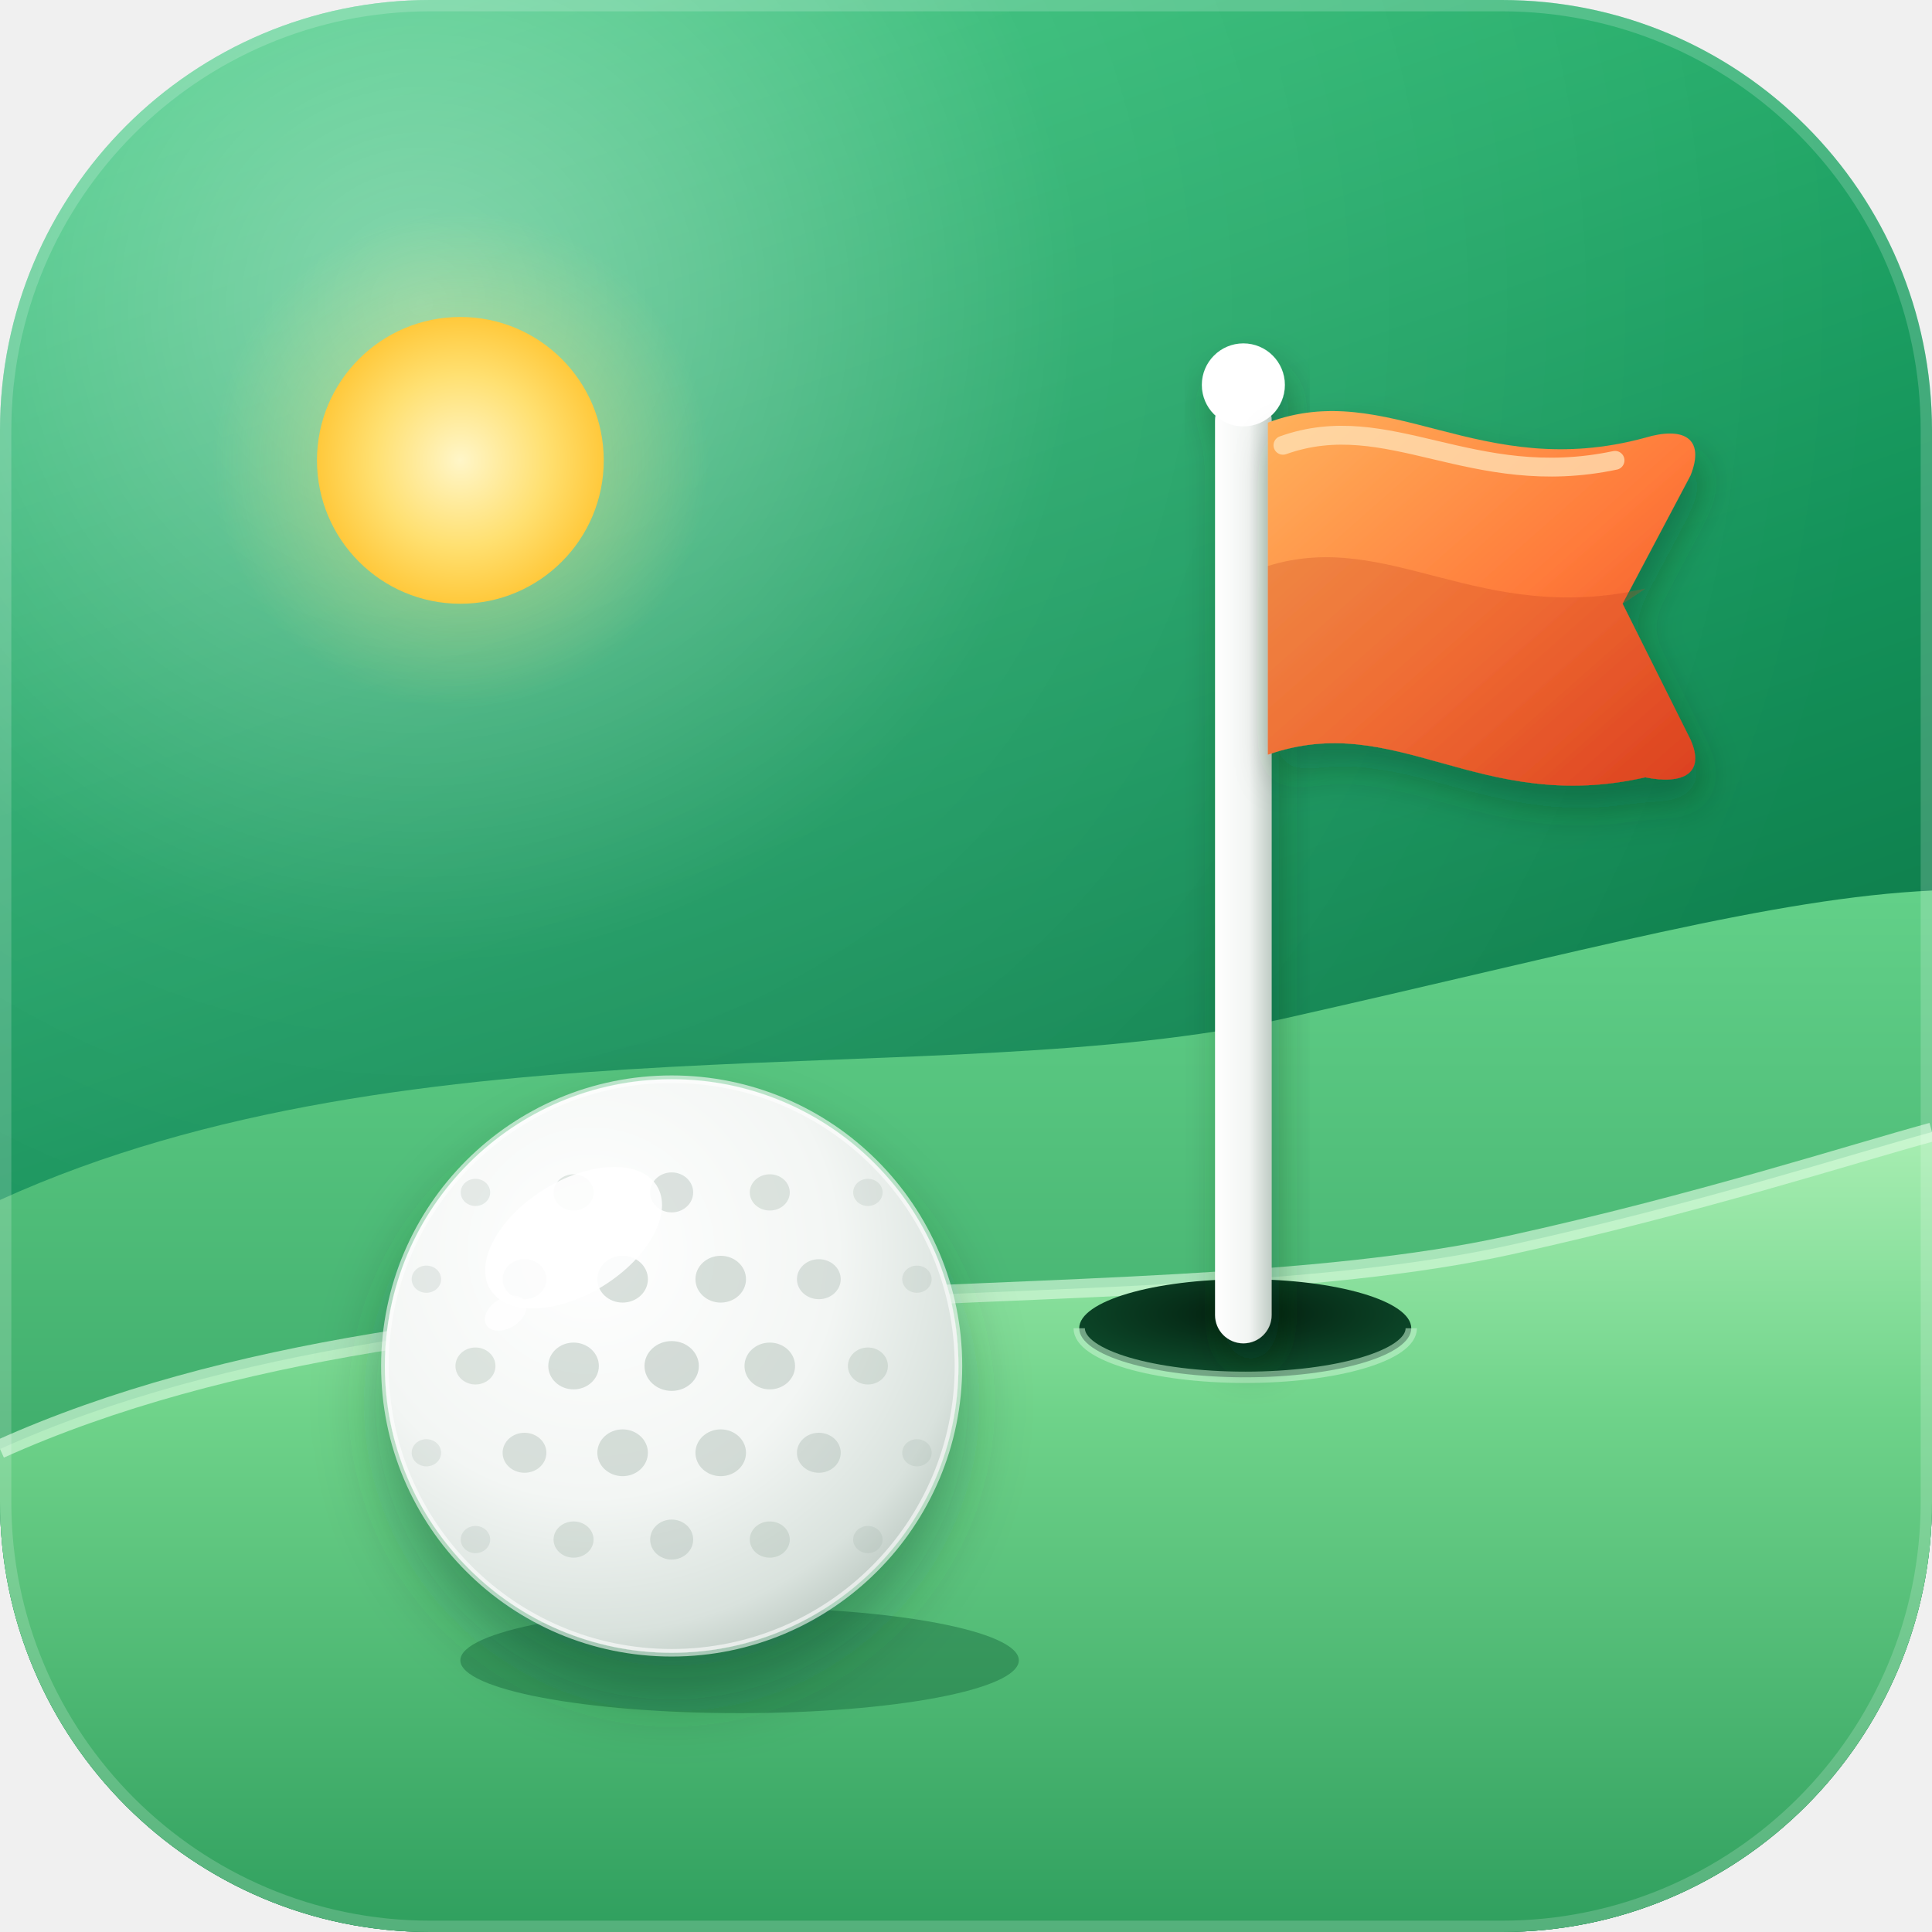
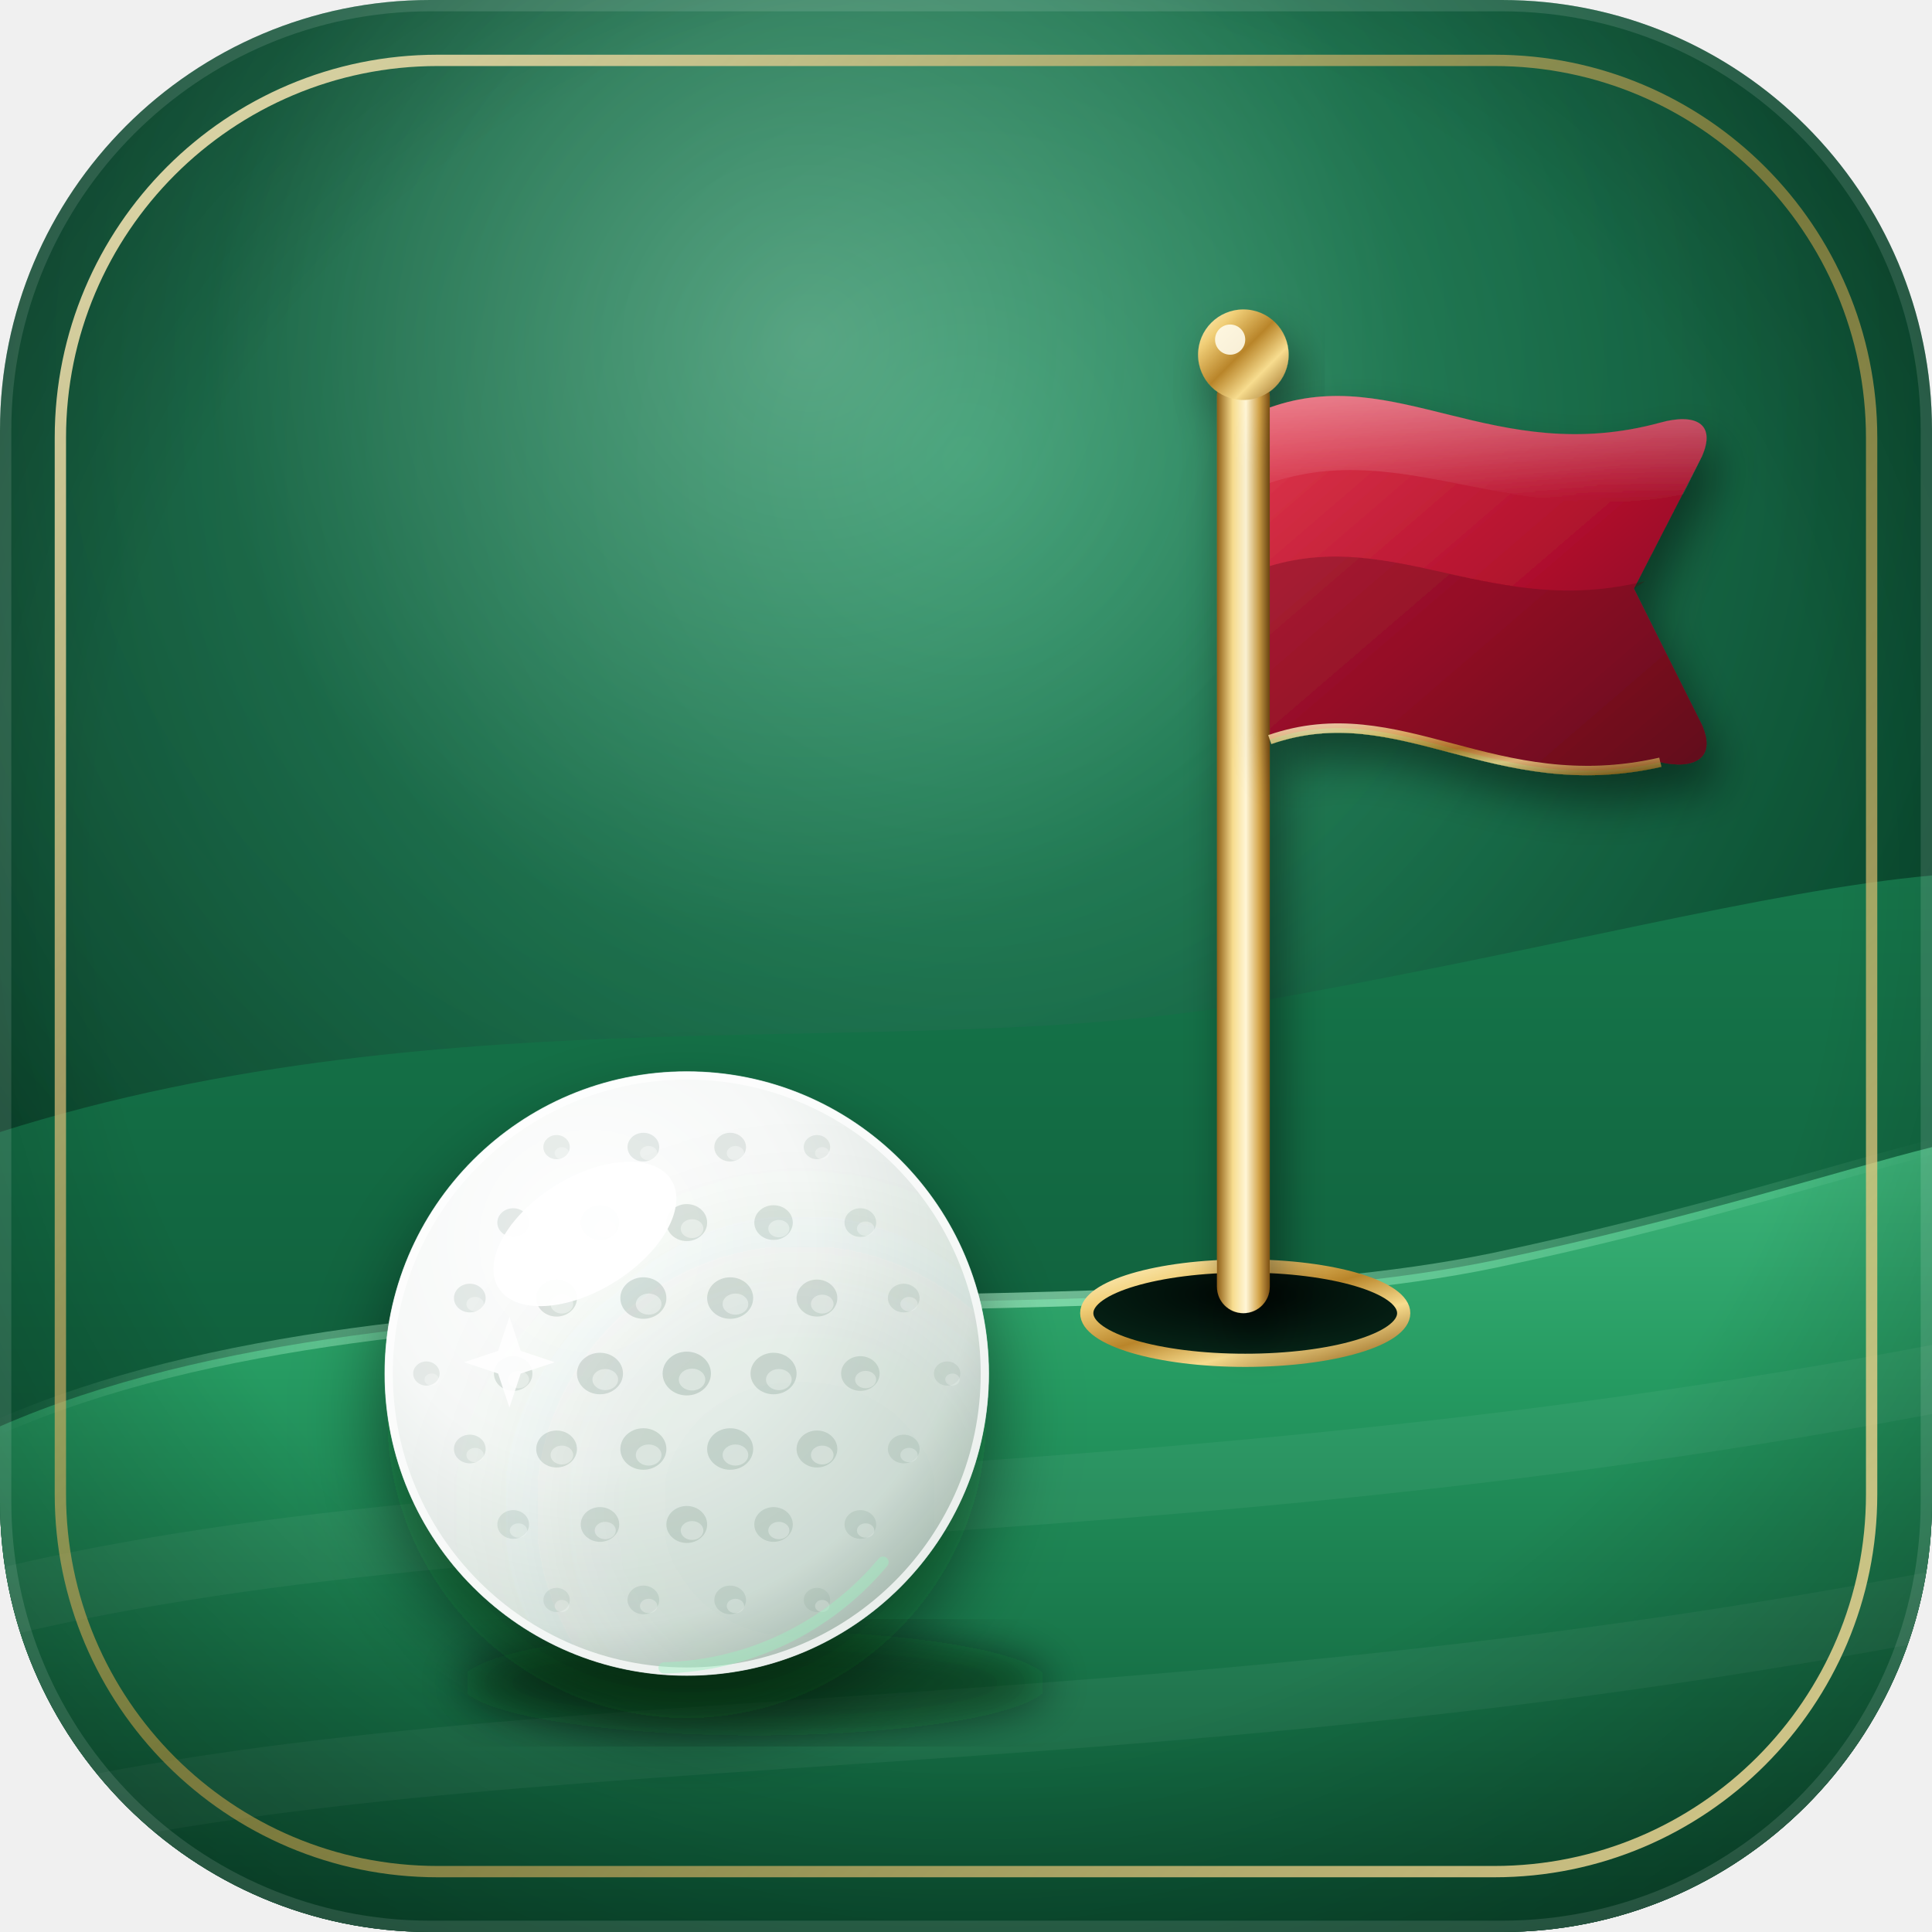
<svg xmlns="http://www.w3.org/2000/svg" viewBox="0 0 512 512">
  <defs>
-     <linearGradient id="bg" x1="0" y1="0" x2="0.35" y2="1">
-       <stop offset="0" stop-color="#3CCB7F" />
-       <stop offset="0.55" stop-color="#14935A" />
-       <stop offset="1" stop-color="#08643C" />
-     </linearGradient>
-     <radialGradient id="glow" cx="0.22" cy="0.16" r="0.75">
-       <stop offset="0" stop-color="#FFFFFF" stop-opacity="0.42" />
-       <stop offset="0.45" stop-color="#FFFFFF" stop-opacity="0.08" />
+     <radialGradient id="bg" cx="0.5" cy="0.24" r="0.95">
+       <stop offset="0" stop-color="#1E8B5C" />
+       <stop offset="0.38" stop-color="#0E5F3D" />
+       <stop offset="0.75" stop-color="#073823" />
+       <stop offset="1" stop-color="#031C11" />
+     </radialGradient>
+     <radialGradient id="spot" cx="0.42" cy="0.18" r="0.62">
+       <stop offset="0" stop-color="#E9FFF2" stop-opacity="0.30" />
+       <stop offset="0.5" stop-color="#E9FFF2" stop-opacity="0.06" />
+       <stop offset="1" stop-color="#E9FFF2" stop-opacity="0" />
+     </radialGradient>
+     <radialGradient id="vignette" cx="0.5" cy="0.45" r="0.72">
+       <stop offset="0.62" stop-color="#000000" stop-opacity="0" />
+       <stop offset="1" stop-color="#000000" stop-opacity="0.38" />
+     </radialGradient>
+     <linearGradient id="farHill" x1="0" y1="0" x2="0" y2="1">
+       <stop offset="0" stop-color="#16774B" />
+       <stop offset="1" stop-color="#0A472D" />
+     </linearGradient>
+     <linearGradient id="green" x1="0" y1="0" x2="0" y2="1">
+       <stop offset="0" stop-color="#3DB57A" />
+       <stop offset="0.3" stop-color="#259A61" />
+       <stop offset="1" stop-color="#0B4F31" />
+     </linearGradient>
+     <linearGradient id="rim" x1="0" y1="0" x2="1" y2="0">
+       <stop offset="0" stop-color="#B8FFD6" stop-opacity="0" />
+       <stop offset="0.35" stop-color="#B8FFD6" stop-opacity="0.75" />
+       <stop offset="0.75" stop-color="#B8FFD6" stop-opacity="0.35" />
+       <stop offset="1" stop-color="#B8FFD6" stop-opacity="0" />
+     </linearGradient>
+     <linearGradient id="gold" x1="0" y1="0" x2="1" y2="1">
+       <stop offset="0" stop-color="#FFF4C9" />
+       <stop offset="0.22" stop-color="#F1CF78" />
+       <stop offset="0.48" stop-color="#B9852A" />
+       <stop offset="0.7" stop-color="#F7DC8E" />
+       <stop offset="1" stop-color="#8E5E17" />
+     </linearGradient>
+     <linearGradient id="goldPole" x1="0" y1="0" x2="1" y2="0">
+       <stop offset="0" stop-color="#8E5E17" />
+       <stop offset="0.3" stop-color="#F7DC8E" />
+       <stop offset="0.55" stop-color="#FFF6D6" />
+       <stop offset="0.8" stop-color="#D3A44A" />
+       <stop offset="1" stop-color="#7A4E12" />
+     </linearGradient>
+     <linearGradient id="frame" x1="0" y1="0" x2="1" y2="1">
+       <stop offset="0" stop-color="#FFF1C4" stop-opacity="0.9" />
+       <stop offset="0.5" stop-color="#C99A42" stop-opacity="0.55" />
+       <stop offset="1" stop-color="#FFE7A6" stop-opacity="0.85" />
+     </linearGradient>
+     <linearGradient id="flag" x1="0" y1="0" x2="1" y2="1">
+       <stop offset="0" stop-color="#E23A4E" />
+       <stop offset="0.5" stop-color="#B3122E" />
+       <stop offset="1" stop-color="#6E0A1E" />
+     </linearGradient>
+     <linearGradient id="flagSheen" x1="0" y1="0" x2="0" y2="1">
+       <stop offset="0" stop-color="#FFFFFF" stop-opacity="0.35" />
      <stop offset="1" stop-color="#FFFFFF" stop-opacity="0" />
-     </radialGradient>
-     <linearGradient id="hillBack" x1="0" y1="0" x2="0" y2="1">
-       <stop offset="0" stop-color="#62D088" />
-       <stop offset="1" stop-color="#239055" />
-     </linearGradient>
-     <linearGradient id="hill" x1="0" y1="0" x2="0" y2="1">
-       <stop offset="0" stop-color="#A8EEB2" />
-       <stop offset="0.35" stop-color="#6FD38A" />
-       <stop offset="1" stop-color="#2F9F5E" />
-     </linearGradient>
-     <linearGradient id="flag" x1="0" y1="0" x2="1" y2="1">
-       <stop offset="0" stop-color="#FFB25C" />
-       <stop offset="0.55" stop-color="#FF7A3A" />
-       <stop offset="1" stop-color="#E64422" />
-     </linearGradient>
-     <linearGradient id="pole" x1="0" y1="0" x2="1" y2="0">
+     </linearGradient>
+     <radialGradient id="pearl" cx="0.34" cy="0.28" r="0.82">
      <stop offset="0" stop-color="#FFFFFF" />
-       <stop offset="0.6" stop-color="#F2F5F3" />
-       <stop offset="1" stop-color="#BFCBC4" />
-     </linearGradient>
-     <radialGradient id="ball" cx="0.36" cy="0.3" r="0.78">
-       <stop offset="0" stop-color="#FFFFFF" />
-       <stop offset="0.55" stop-color="#F3F6F4" />
-       <stop offset="0.85" stop-color="#D9E2DD" />
-       <stop offset="1" stop-color="#B9C6BF" />
-     </radialGradient>
-     <radialGradient id="sun" cx="0.5" cy="0.5" r="0.5">
-       <stop offset="0" stop-color="#FFF6C8" />
-       <stop offset="0.6" stop-color="#FFE071" />
-       <stop offset="1" stop-color="#FFC93C" />
-     </radialGradient>
-     <radialGradient id="sunHalo" cx="0.5" cy="0.5" r="0.5">
-       <stop offset="0" stop-color="#FFE98A" stop-opacity="0.55" />
-       <stop offset="1" stop-color="#FFE98A" stop-opacity="0" />
-     </radialGradient>
-     <radialGradient id="hole" cx="0.5" cy="0.35" r="0.6">
-       <stop offset="0" stop-color="#03200F" />
-       <stop offset="1" stop-color="#0D4A2B" />
-     </radialGradient>
-     <filter id="drop" x="-30%" y="-30%" width="160%" height="170%">
-       <feDropShadow dx="0" dy="10" stdDeviation="9" flood-color="#043A22" flood-opacity="0.38" />
-     </filter>
-     <filter id="dropSm" x="-30%" y="-30%" width="160%" height="160%">
-       <feDropShadow dx="2" dy="6" stdDeviation="5" flood-color="#043A22" flood-opacity="0.32" />
+       <stop offset="0.45" stop-color="#F6F8F7" />
+       <stop offset="0.78" stop-color="#DDE5E1" />
+       <stop offset="1" stop-color="#A9B8B0" />
+     </radialGradient>
+     <radialGradient id="hole" cx="0.5" cy="0.3" r="0.65">
+       <stop offset="0" stop-color="#000704" />
+       <stop offset="1" stop-color="#062417" />
+     </radialGradient>
+     <filter id="drop" x="-35%" y="-30%" width="170%" height="175%">
+       <feDropShadow dx="0" dy="12" stdDeviation="11" flood-color="#010D07" flood-opacity="0.55" />
+     </filter>
+     <filter id="dropSm" x="-40%" y="-30%" width="180%" height="170%">
+       <feDropShadow dx="3" dy="7" stdDeviation="6" flood-color="#010D07" flood-opacity="0.45" />
+     </filter>
+     <filter id="blur6">
+       <feGaussianBlur stdDeviation="6" />
+     </filter>
+     <filter id="blur18" x="-50%" y="-50%" width="200%" height="200%">
+       <feGaussianBlur stdDeviation="18" />
    </filter>
    <clipPath id="ballClip">
-       <circle cx="0" cy="0" r="76" />
+       <circle cx="0" cy="0" r="80" />
    </clipPath>
  </defs>
  <clipPath id="round">
    <rect width="512" height="512" rx="114" />
  </clipPath>
  <g clip-path="url(#round)">
    <rect width="512" height="512" fill="url(#bg)" />
-     <rect width="512" height="512" fill="url(#glow)" />
+     <rect width="512" height="512" fill="url(#spot)" />
+     <path d="M0 300 C 120 262, 240 282, 330 266 C 410 252, 468 236, 512 232 L512 512 L0 512 Z" fill="url(#farHill)" />
+     <path d="M0 378 C 110 330, 290 356, 396 334 C 448 323, 488 310, 512 304 L512 512 L0 512 Z" fill="url(#green)" />
+     <path d="M0 378 C 110 330, 290 356, 396 334 C 448 323, 488 310, 512 304" fill="none" stroke="url(#rim)" stroke-width="4" />
+     <g fill="none" stroke="#FFFFFF" stroke-opacity="0.05" stroke-width="18">
+       <path d="M-20 430 C 120 390, 300 410, 540 360" />
+       <path d="M-20 490 C 120 450, 300 470, 540 420" />
+     </g>
+     <rect width="512" height="512" fill="url(#vignette)" />
    <g transform="">
-       <circle cx="122" cy="122" r="66" fill="url(#sunHalo)" />
-       <circle cx="122" cy="122" r="38" fill="url(#sun)" />
-     </g>
-     <path d="M0 318 C 110 268, 250 290, 340 270 C 420 252, 470 238, 512 236 L512 512 L0 512 Z" fill="url(#hillBack)" />
-     <path d="M0 384 C 120 330, 300 352, 400 330 C 450 319, 490 306, 512 300 L512 512 L0 512 Z" fill="url(#hill)" />
-     <path d="M0 384 C 120 330, 300 352, 400 330 C 450 319, 490 306, 512 300" fill="none" stroke="#D9FBDE" stroke-opacity="0.65" stroke-width="5" />
-     <g transform="">
-       <ellipse cx="330" cy="352" rx="44" ry="13" fill="url(#hole)" />
-       <path d="M286 352 A44 13 0 0 0 374 352" fill="none" stroke="#C8F3D1" stroke-opacity="0.55" stroke-width="3" />
+       <ellipse cx="330" cy="348" rx="42" ry="12.5" fill="url(#hole)" />
+       <ellipse cx="330" cy="348" rx="42" ry="12.5" fill="none" stroke="url(#gold)" stroke-width="3.5" />
      <g filter="url(#dropSm)">
-         <rect x="322" y="104" width="15" height="252" rx="7.5" fill="url(#pole)" />
-         <circle cx="329.5" cy="102" r="11" fill="#FFFFFF" />
+         <rect x="322.5" y="98" width="14" height="250" rx="7" fill="url(#goldPole)" />
+         <circle cx="329.5" cy="94" r="12" fill="url(#gold)" />
+         <circle cx="326" cy="90" r="4" fill="#FFFBEA" fill-opacity="0.9" />
      </g>
      <g filter="url(#dropSm)">
-         <path d="M336 112 C 368 100, 392 128, 436 116 C 446 113, 452 116, 448 126 L 430 160 L 448 196 C 452 205, 446 208, 436 206 C 392 216, 370 188, 336 200 Z" fill="url(#flag)" />
-         <path d="M336 150 C 368 140, 392 166, 436 156 L 430 160 L 448 196 C 452 205, 446 208, 436 206 C 392 216, 370 188, 336 200 Z" fill="#B8321A" fill-opacity="0.22" />
-         <path d="M340 118 C 368 108, 390 130, 428 122" fill="none" stroke="#FFE2B8" stroke-opacity="0.75" stroke-width="5" stroke-linecap="round" />
+         <path d="M336.5 108 C 370 96, 396 124, 440 112 C 449 109.5, 455 112, 451 121 L 433 156 L 451 192 C 455 201, 449 204, 440 202 C 396 212, 371 184, 336.5 196 Z" fill="url(#flag)" />
+         <path d="M336.5 108 C 370 96, 396 124, 440 112 C 449 109.5, 455 112, 451 121 L 446 131 C 400 140, 372 116, 336.5 128 Z" fill="url(#flagSheen)" />
+         <path d="M336.5 150 C 370 140, 396 164, 436 154 L 433 156 L 451 192 C 455 201, 449 204, 440 202 C 396 212, 371 184, 336.5 196 Z" fill="#3A0410" fill-opacity="0.25" />
+         <path d="M336.5 196 C 371 184, 396 212, 440 202" fill="none" stroke="url(#gold)" stroke-width="2.5" stroke-opacity="0.8" />
      </g>
-       <ellipse cx="196" cy="440" rx="74" ry="14" fill="#0B5A34" fill-opacity="0.38" />
-       <g transform="translate(178 362)">
-         <circle cx="0" cy="0" r="76" fill="url(#ball)" filter="url(#drop)" />
+       <ellipse cx="200" cy="446" rx="78" ry="14" fill="#010D07" fill-opacity="0.5" filter="url(#blur6)" />
+       <g transform="translate(182 364)">
+         <circle r="80" fill="url(#pearl)" filter="url(#drop)" />
        <g clip-path="url(#ballClip)">
-           <ellipse cx="-52" cy="-46" rx="3.9" ry="3.6" fill="#9FB1A7" fill-opacity="0.23" />
-           <ellipse cx="-26" cy="-46" rx="5.3" ry="4.8" fill="#9FB1A7" fill-opacity="0.31" />
-           <ellipse cx="0" cy="-46" rx="5.7" ry="5.3" fill="#9FB1A7" fill-opacity="0.34" />
-           <ellipse cx="26" cy="-46" rx="5.3" ry="4.8" fill="#9FB1A7" fill-opacity="0.31" />
-           <ellipse cx="52" cy="-46" rx="3.9" ry="3.6" fill="#9FB1A7" fill-opacity="0.23" />
-           <ellipse cx="-65" cy="-23" rx="3.9" ry="3.6" fill="#9FB1A7" fill-opacity="0.23" />
-           <ellipse cx="-39" cy="-23" rx="5.8" ry="5.3" fill="#9FB1A7" fill-opacity="0.34" />
-           <ellipse cx="-13" cy="-23" rx="6.7" ry="6.2" fill="#9FB1A7" fill-opacity="0.39" />
-           <ellipse cx="13" cy="-23" rx="6.7" ry="6.2" fill="#9FB1A7" fill-opacity="0.39" />
-           <ellipse cx="39" cy="-23" rx="5.8" ry="5.3" fill="#9FB1A7" fill-opacity="0.34" />
-           <ellipse cx="65" cy="-23" rx="3.9" ry="3.6" fill="#9FB1A7" fill-opacity="0.23" />
-           <ellipse cx="-52" cy="0" rx="5.3" ry="4.9" fill="#9FB1A7" fill-opacity="0.31" />
-           <ellipse cx="-26" cy="0" rx="6.7" ry="6.2" fill="#9FB1A7" fill-opacity="0.39" />
-           <ellipse cx="0" cy="0" rx="7.2" ry="6.6" fill="#9FB1A7" fill-opacity="0.42" />
-           <ellipse cx="26" cy="0" rx="6.7" ry="6.2" fill="#9FB1A7" fill-opacity="0.39" />
-           <ellipse cx="52" cy="0" rx="5.3" ry="4.9" fill="#9FB1A7" fill-opacity="0.31" />
-           <ellipse cx="-65" cy="23" rx="3.9" ry="3.6" fill="#9FB1A7" fill-opacity="0.23" />
-           <ellipse cx="-39" cy="23" rx="5.8" ry="5.3" fill="#9FB1A7" fill-opacity="0.34" />
-           <ellipse cx="-13" cy="23" rx="6.7" ry="6.2" fill="#9FB1A7" fill-opacity="0.39" />
-           <ellipse cx="13" cy="23" rx="6.7" ry="6.2" fill="#9FB1A7" fill-opacity="0.39" />
-           <ellipse cx="39" cy="23" rx="5.8" ry="5.3" fill="#9FB1A7" fill-opacity="0.34" />
-           <ellipse cx="65" cy="23" rx="3.9" ry="3.6" fill="#9FB1A7" fill-opacity="0.23" />
-           <ellipse cx="-52" cy="46" rx="3.9" ry="3.6" fill="#9FB1A7" fill-opacity="0.23" />
-           <ellipse cx="-26" cy="46" rx="5.3" ry="4.8" fill="#9FB1A7" fill-opacity="0.31" />
-           <ellipse cx="0" cy="46" rx="5.7" ry="5.3" fill="#9FB1A7" fill-opacity="0.34" />
-           <ellipse cx="26" cy="46" rx="5.3" ry="4.8" fill="#9FB1A7" fill-opacity="0.31" />
-           <ellipse cx="52" cy="46" rx="3.9" ry="3.6" fill="#9FB1A7" fill-opacity="0.23" />
+           <ellipse cx="-34.5" cy="-60" rx="3.5" ry="3.2" fill="#8FA39A" fill-opacity="0.19" />
+           <ellipse cx="-33.1" cy="-58.4" rx="1.9" ry="1.6" fill="#FFFFFF" fill-opacity="0.30" />
+           <ellipse cx="-11.5" cy="-60" rx="4.2" ry="3.8" fill="#8FA39A" fill-opacity="0.22" />
+           <ellipse cx="-10.1" cy="-58.4" rx="2.3" ry="1.9" fill="#FFFFFF" fill-opacity="0.36" />
+           <ellipse cx="11.5" cy="-60" rx="4.2" ry="3.8" fill="#8FA39A" fill-opacity="0.22" />
+           <ellipse cx="12.9" cy="-58.4" rx="2.3" ry="1.9" fill="#FFFFFF" fill-opacity="0.36" />
+           <ellipse cx="34.5" cy="-60" rx="3.5" ry="3.2" fill="#8FA39A" fill-opacity="0.19" />
+           <ellipse cx="35.9" cy="-58.4" rx="1.9" ry="1.6" fill="#FFFFFF" fill-opacity="0.30" />
+           <ellipse cx="-46" cy="-40" rx="4.2" ry="3.8" fill="#8FA39A" fill-opacity="0.22" />
+           <ellipse cx="-44.6" cy="-38.4" rx="2.3" ry="1.9" fill="#FFFFFF" fill-opacity="0.36" />
+           <ellipse cx="-23" cy="-40" rx="5.1" ry="4.6" fill="#8FA39A" fill-opacity="0.27" />
+           <ellipse cx="-21.6" cy="-38.4" rx="2.8" ry="2.3" fill="#FFFFFF" fill-opacity="0.44" />
+           <ellipse cx="0" cy="-40" rx="5.4" ry="4.9" fill="#8FA39A" fill-opacity="0.29" />
+           <ellipse cx="1.4" cy="-38.4" rx="3.0" ry="2.5" fill="#FFFFFF" fill-opacity="0.47" />
+           <ellipse cx="23" cy="-40" rx="5.1" ry="4.6" fill="#8FA39A" fill-opacity="0.27" />
+           <ellipse cx="24.4" cy="-38.4" rx="2.8" ry="2.3" fill="#FFFFFF" fill-opacity="0.44" />
+           <ellipse cx="46" cy="-40" rx="4.2" ry="3.8" fill="#8FA39A" fill-opacity="0.22" />
+           <ellipse cx="47.4" cy="-38.4" rx="2.3" ry="1.9" fill="#FFFFFF" fill-opacity="0.36" />
+           <ellipse cx="-57.5" cy="-20" rx="4.2" ry="3.8" fill="#8FA39A" fill-opacity="0.22" />
+           <ellipse cx="-56.1" cy="-18.4" rx="2.3" ry="1.9" fill="#FFFFFF" fill-opacity="0.36" />
+           <ellipse cx="-34.5" cy="-20" rx="5.4" ry="4.9" fill="#8FA39A" fill-opacity="0.29" />
+           <ellipse cx="-33.1" cy="-18.4" rx="3.0" ry="2.5" fill="#FFFFFF" fill-opacity="0.47" />
+           <ellipse cx="-11.5" cy="-20" rx="6.1" ry="5.5" fill="#8FA39A" fill-opacity="0.32" />
+           <ellipse cx="-10.1" cy="-18.4" rx="3.4" ry="2.8" fill="#FFFFFF" fill-opacity="0.52" />
+           <ellipse cx="11.5" cy="-20" rx="6.1" ry="5.5" fill="#8FA39A" fill-opacity="0.32" />
+           <ellipse cx="12.9" cy="-18.4" rx="3.4" ry="2.8" fill="#FFFFFF" fill-opacity="0.52" />
+           <ellipse cx="34.5" cy="-20" rx="5.4" ry="4.9" fill="#8FA39A" fill-opacity="0.29" />
+           <ellipse cx="35.9" cy="-18.4" rx="3.0" ry="2.5" fill="#FFFFFF" fill-opacity="0.47" />
+           <ellipse cx="57.5" cy="-20" rx="4.2" ry="3.8" fill="#8FA39A" fill-opacity="0.22" />
+           <ellipse cx="58.9" cy="-18.4" rx="2.3" ry="1.9" fill="#FFFFFF" fill-opacity="0.36" />
+           <ellipse cx="-69" cy="0" rx="3.5" ry="3.2" fill="#8FA39A" fill-opacity="0.19" />
+           <ellipse cx="-67.6" cy="1.6" rx="1.9" ry="1.6" fill="#FFFFFF" fill-opacity="0.30" />
+           <ellipse cx="-46" cy="0" rx="5.1" ry="4.6" fill="#8FA39A" fill-opacity="0.27" />
+           <ellipse cx="-44.6" cy="1.6" rx="2.8" ry="2.3" fill="#FFFFFF" fill-opacity="0.44" />
+           <ellipse cx="-23" cy="0" rx="6.1" ry="5.5" fill="#8FA39A" fill-opacity="0.32" />
+           <ellipse cx="-21.6" cy="1.6" rx="3.4" ry="2.8" fill="#FFFFFF" fill-opacity="0.52" />
+           <ellipse cx="0" cy="0" rx="6.4" ry="5.8" fill="#8FA39A" fill-opacity="0.34" />
+           <ellipse cx="1.4" cy="1.6" rx="3.5" ry="2.9" fill="#FFFFFF" fill-opacity="0.55" />
+           <ellipse cx="23" cy="0" rx="6.1" ry="5.5" fill="#8FA39A" fill-opacity="0.32" />
+           <ellipse cx="24.4" cy="1.6" rx="3.4" ry="2.8" fill="#FFFFFF" fill-opacity="0.52" />
+           <ellipse cx="46" cy="0" rx="5.1" ry="4.6" fill="#8FA39A" fill-opacity="0.27" />
+           <ellipse cx="47.4" cy="1.6" rx="2.8" ry="2.3" fill="#FFFFFF" fill-opacity="0.44" />
+           <ellipse cx="69" cy="0" rx="3.5" ry="3.2" fill="#8FA39A" fill-opacity="0.19" />
+           <ellipse cx="70.4" cy="1.6" rx="1.9" ry="1.6" fill="#FFFFFF" fill-opacity="0.30" />
+           <ellipse cx="-57.5" cy="20" rx="4.2" ry="3.8" fill="#8FA39A" fill-opacity="0.22" />
+           <ellipse cx="-56.1" cy="21.6" rx="2.3" ry="1.9" fill="#FFFFFF" fill-opacity="0.36" />
+           <ellipse cx="-34.5" cy="20" rx="5.4" ry="4.9" fill="#8FA39A" fill-opacity="0.29" />
+           <ellipse cx="-33.1" cy="21.6" rx="3.0" ry="2.5" fill="#FFFFFF" fill-opacity="0.47" />
+           <ellipse cx="-11.5" cy="20" rx="6.1" ry="5.5" fill="#8FA39A" fill-opacity="0.32" />
+           <ellipse cx="-10.1" cy="21.6" rx="3.4" ry="2.8" fill="#FFFFFF" fill-opacity="0.52" />
+           <ellipse cx="11.5" cy="20" rx="6.1" ry="5.5" fill="#8FA39A" fill-opacity="0.32" />
+           <ellipse cx="12.9" cy="21.6" rx="3.4" ry="2.8" fill="#FFFFFF" fill-opacity="0.52" />
+           <ellipse cx="34.5" cy="20" rx="5.4" ry="4.9" fill="#8FA39A" fill-opacity="0.29" />
+           <ellipse cx="35.9" cy="21.6" rx="3.0" ry="2.5" fill="#FFFFFF" fill-opacity="0.47" />
+           <ellipse cx="57.5" cy="20" rx="4.2" ry="3.8" fill="#8FA39A" fill-opacity="0.22" />
+           <ellipse cx="58.9" cy="21.6" rx="2.3" ry="1.9" fill="#FFFFFF" fill-opacity="0.36" />
+           <ellipse cx="-46" cy="40" rx="4.2" ry="3.8" fill="#8FA39A" fill-opacity="0.22" />
+           <ellipse cx="-44.6" cy="41.6" rx="2.3" ry="1.9" fill="#FFFFFF" fill-opacity="0.36" />
+           <ellipse cx="-23" cy="40" rx="5.1" ry="4.6" fill="#8FA39A" fill-opacity="0.27" />
+           <ellipse cx="-21.6" cy="41.6" rx="2.8" ry="2.3" fill="#FFFFFF" fill-opacity="0.44" />
+           <ellipse cx="0" cy="40" rx="5.4" ry="4.9" fill="#8FA39A" fill-opacity="0.29" />
+           <ellipse cx="1.4" cy="41.6" rx="3.0" ry="2.5" fill="#FFFFFF" fill-opacity="0.47" />
+           <ellipse cx="23" cy="40" rx="5.1" ry="4.6" fill="#8FA39A" fill-opacity="0.27" />
+           <ellipse cx="24.4" cy="41.6" rx="2.8" ry="2.3" fill="#FFFFFF" fill-opacity="0.44" />
+           <ellipse cx="46" cy="40" rx="4.2" ry="3.8" fill="#8FA39A" fill-opacity="0.22" />
+           <ellipse cx="47.4" cy="41.6" rx="2.3" ry="1.9" fill="#FFFFFF" fill-opacity="0.36" />
+           <ellipse cx="-34.5" cy="60" rx="3.5" ry="3.2" fill="#8FA39A" fill-opacity="0.19" />
+           <ellipse cx="-33.1" cy="61.6" rx="1.9" ry="1.6" fill="#FFFFFF" fill-opacity="0.30" />
+           <ellipse cx="-11.5" cy="60" rx="4.2" ry="3.8" fill="#8FA39A" fill-opacity="0.22" />
+           <ellipse cx="-10.1" cy="61.6" rx="2.3" ry="1.9" fill="#FFFFFF" fill-opacity="0.36" />
+           <ellipse cx="11.5" cy="60" rx="4.2" ry="3.8" fill="#8FA39A" fill-opacity="0.22" />
+           <ellipse cx="12.9" cy="61.6" rx="2.3" ry="1.9" fill="#FFFFFF" fill-opacity="0.36" />
+           <ellipse cx="34.5" cy="60" rx="3.5" ry="3.2" fill="#8FA39A" fill-opacity="0.19" />
+           <ellipse cx="35.9" cy="61.6" rx="1.9" ry="1.6" fill="#FFFFFF" fill-opacity="0.30" />
+           <circle cx="30" cy="36" r="70" fill="#2E7A55" fill-opacity="0.10" filter="url(#blur18)" />
        </g>
-         <circle cx="0" cy="0" r="76" fill="none" stroke="#FFFFFF" stroke-opacity="0.6" stroke-width="2" />
-         <ellipse cx="-26" cy="-34" rx="26" ry="15" fill="#FFFFFF" fill-opacity="0.9" transform="rotate(-32 -26 -34)" />
-         <ellipse cx="-44" cy="-14" rx="6" ry="4" fill="#FFFFFF" fill-opacity="0.8" transform="rotate(-32 -44 -14)" />
+         <circle r="79" fill="none" stroke="#FFFFFF" stroke-opacity="0.75" stroke-width="2.2" />
+         <path d="M 52 50 A 78 78 0 0 1 -6 78" fill="none" stroke="#9EF0C2" stroke-opacity="0.45" stroke-width="3" stroke-linecap="round" />
+         <ellipse cx="-27" cy="-37" rx="27" ry="15" fill="#FFFFFF" fill-opacity="0.95" transform="rotate(-32 -27 -37)" />
+         <path d="M -50 -6 l 3 -9 l 3 9 l 9 3 l -9 3 l -3 9 l -3 -9 l -9 -3 z" fill="#FFFFFF" fill-opacity="0.9" />
      </g>
    </g>
-     <rect x="1.5" y="1.5" width="509" height="509" rx="112.5" fill="none" stroke="#FFFFFF" stroke-opacity="0.18" stroke-width="3" />
+     <rect x="16" y="16" width="480" height="480" rx="100" fill="none" stroke="url(#frame)" stroke-width="3" />
+     <rect x="1.5" y="1.5" width="509" height="509" rx="112.5" fill="none" stroke="#FFFFFF" stroke-opacity="0.12" stroke-width="3" />
  </g>
</svg>
